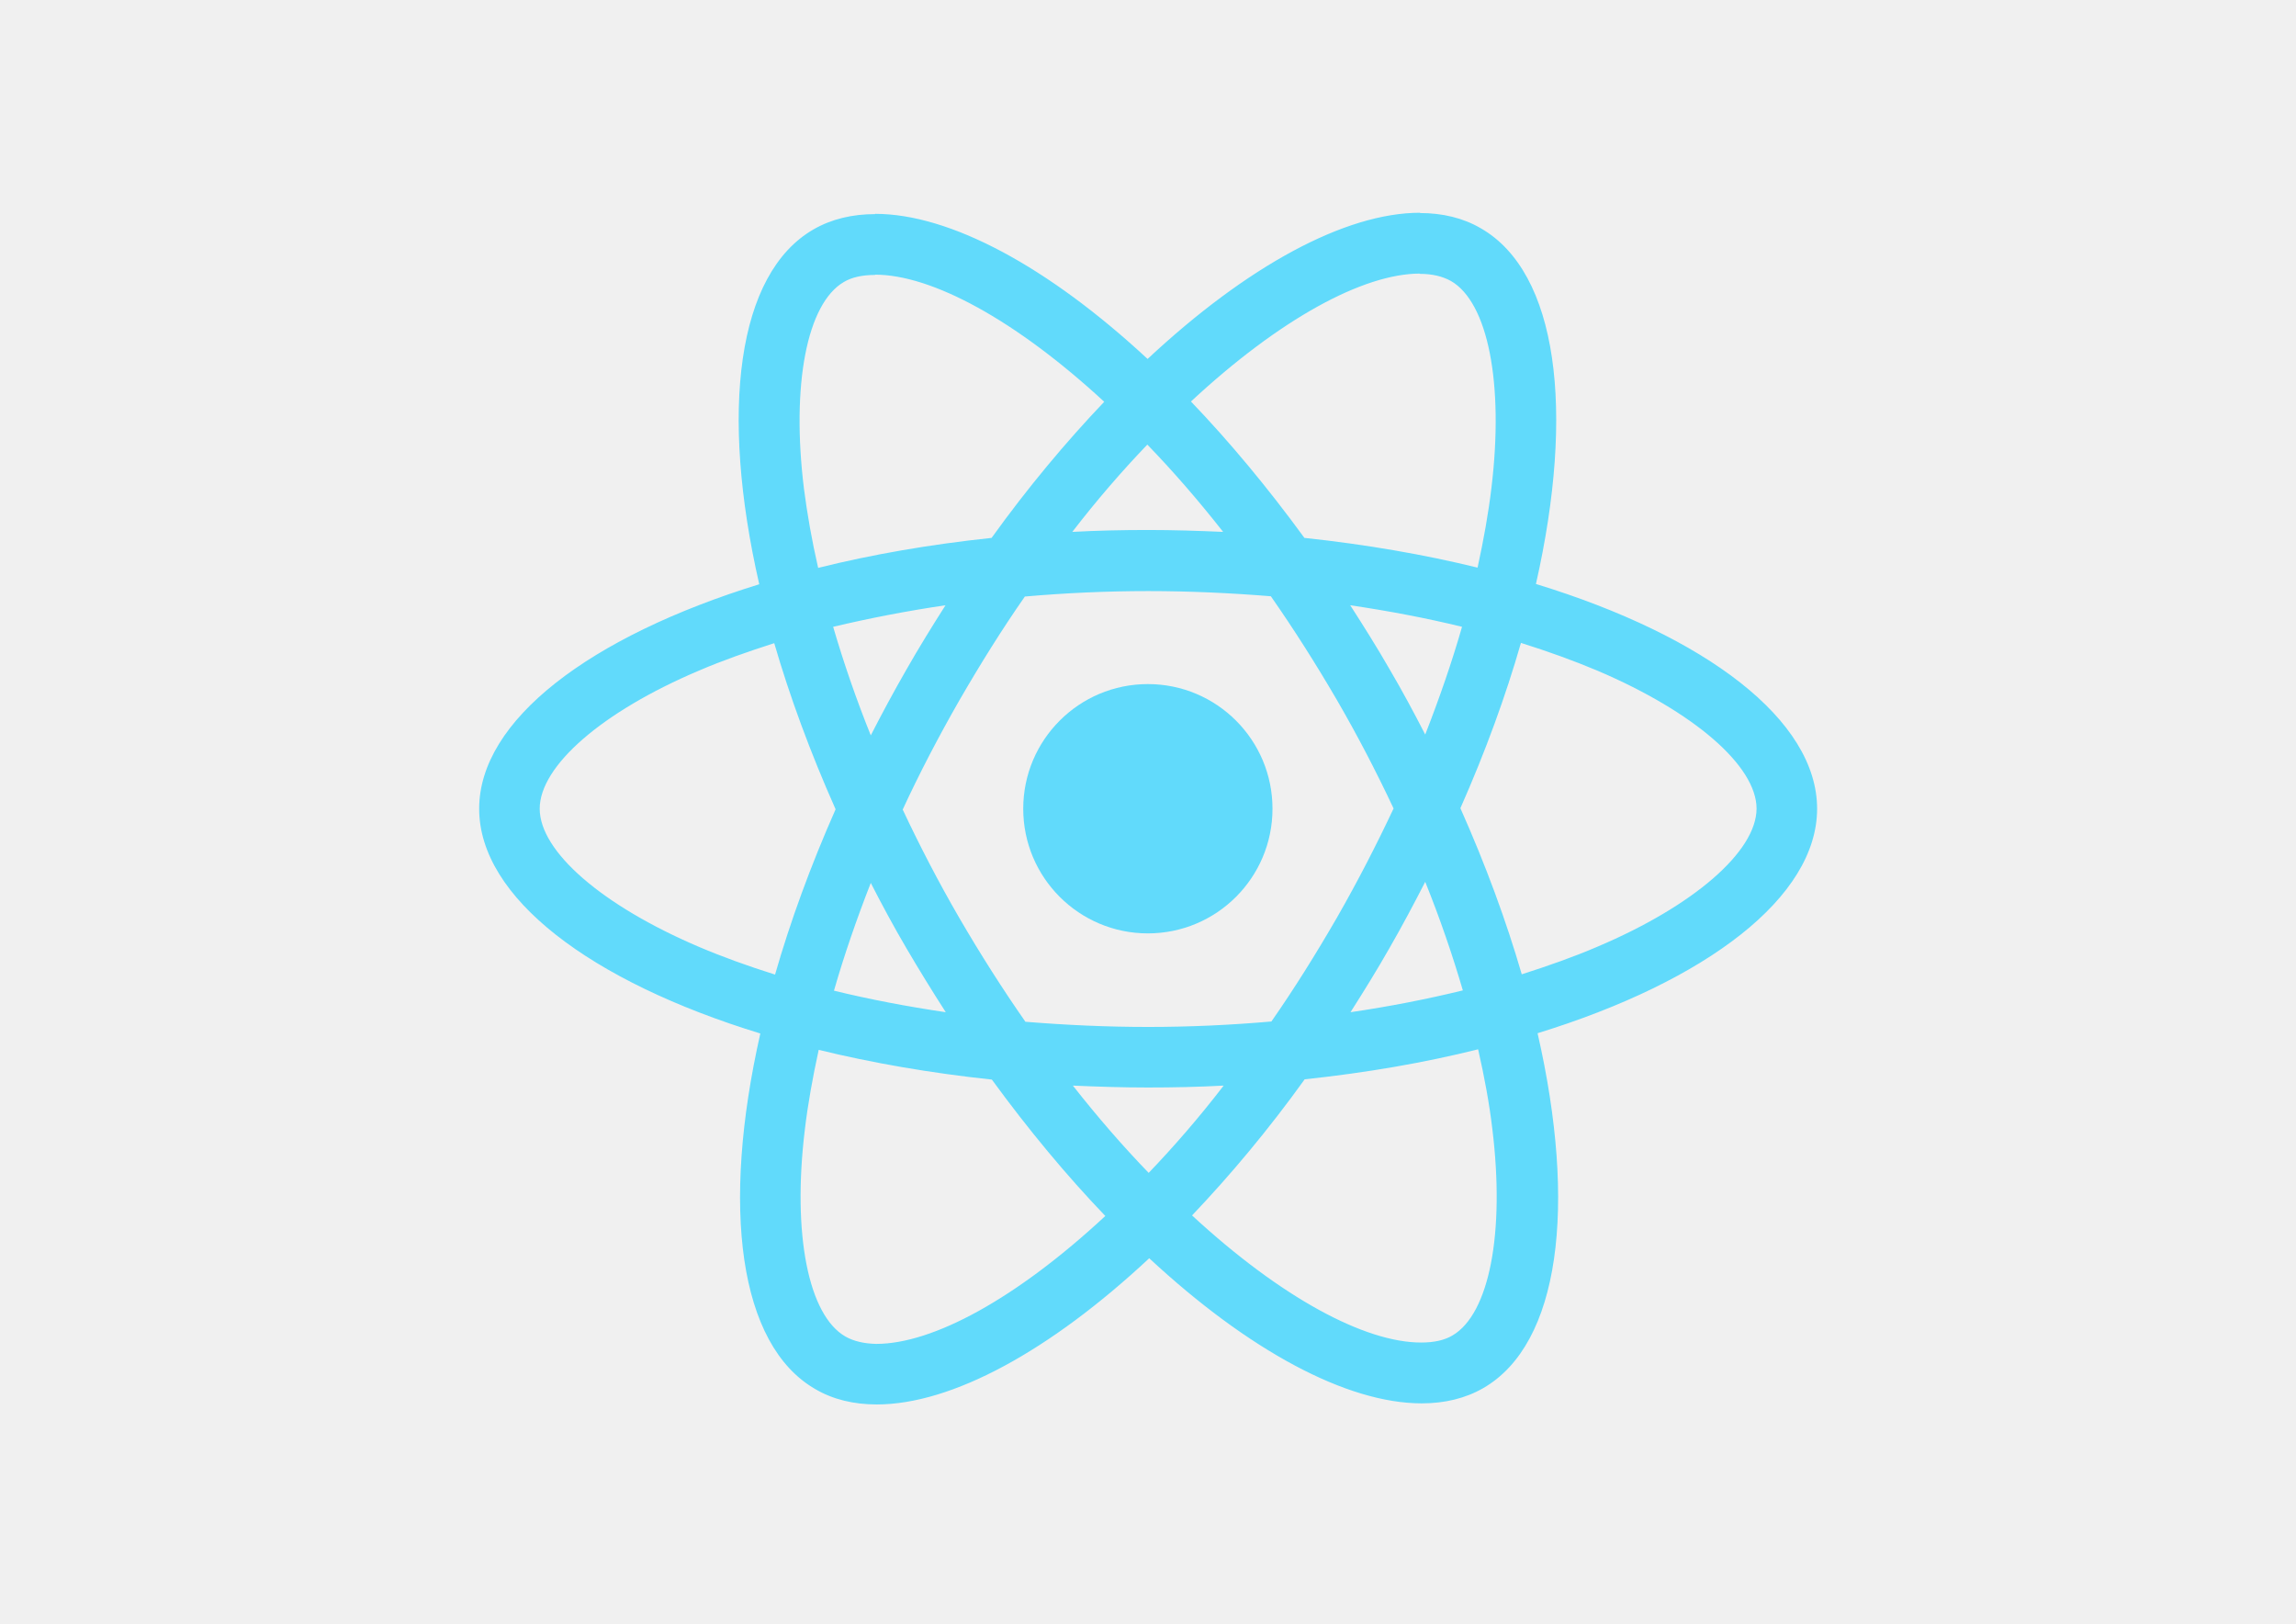
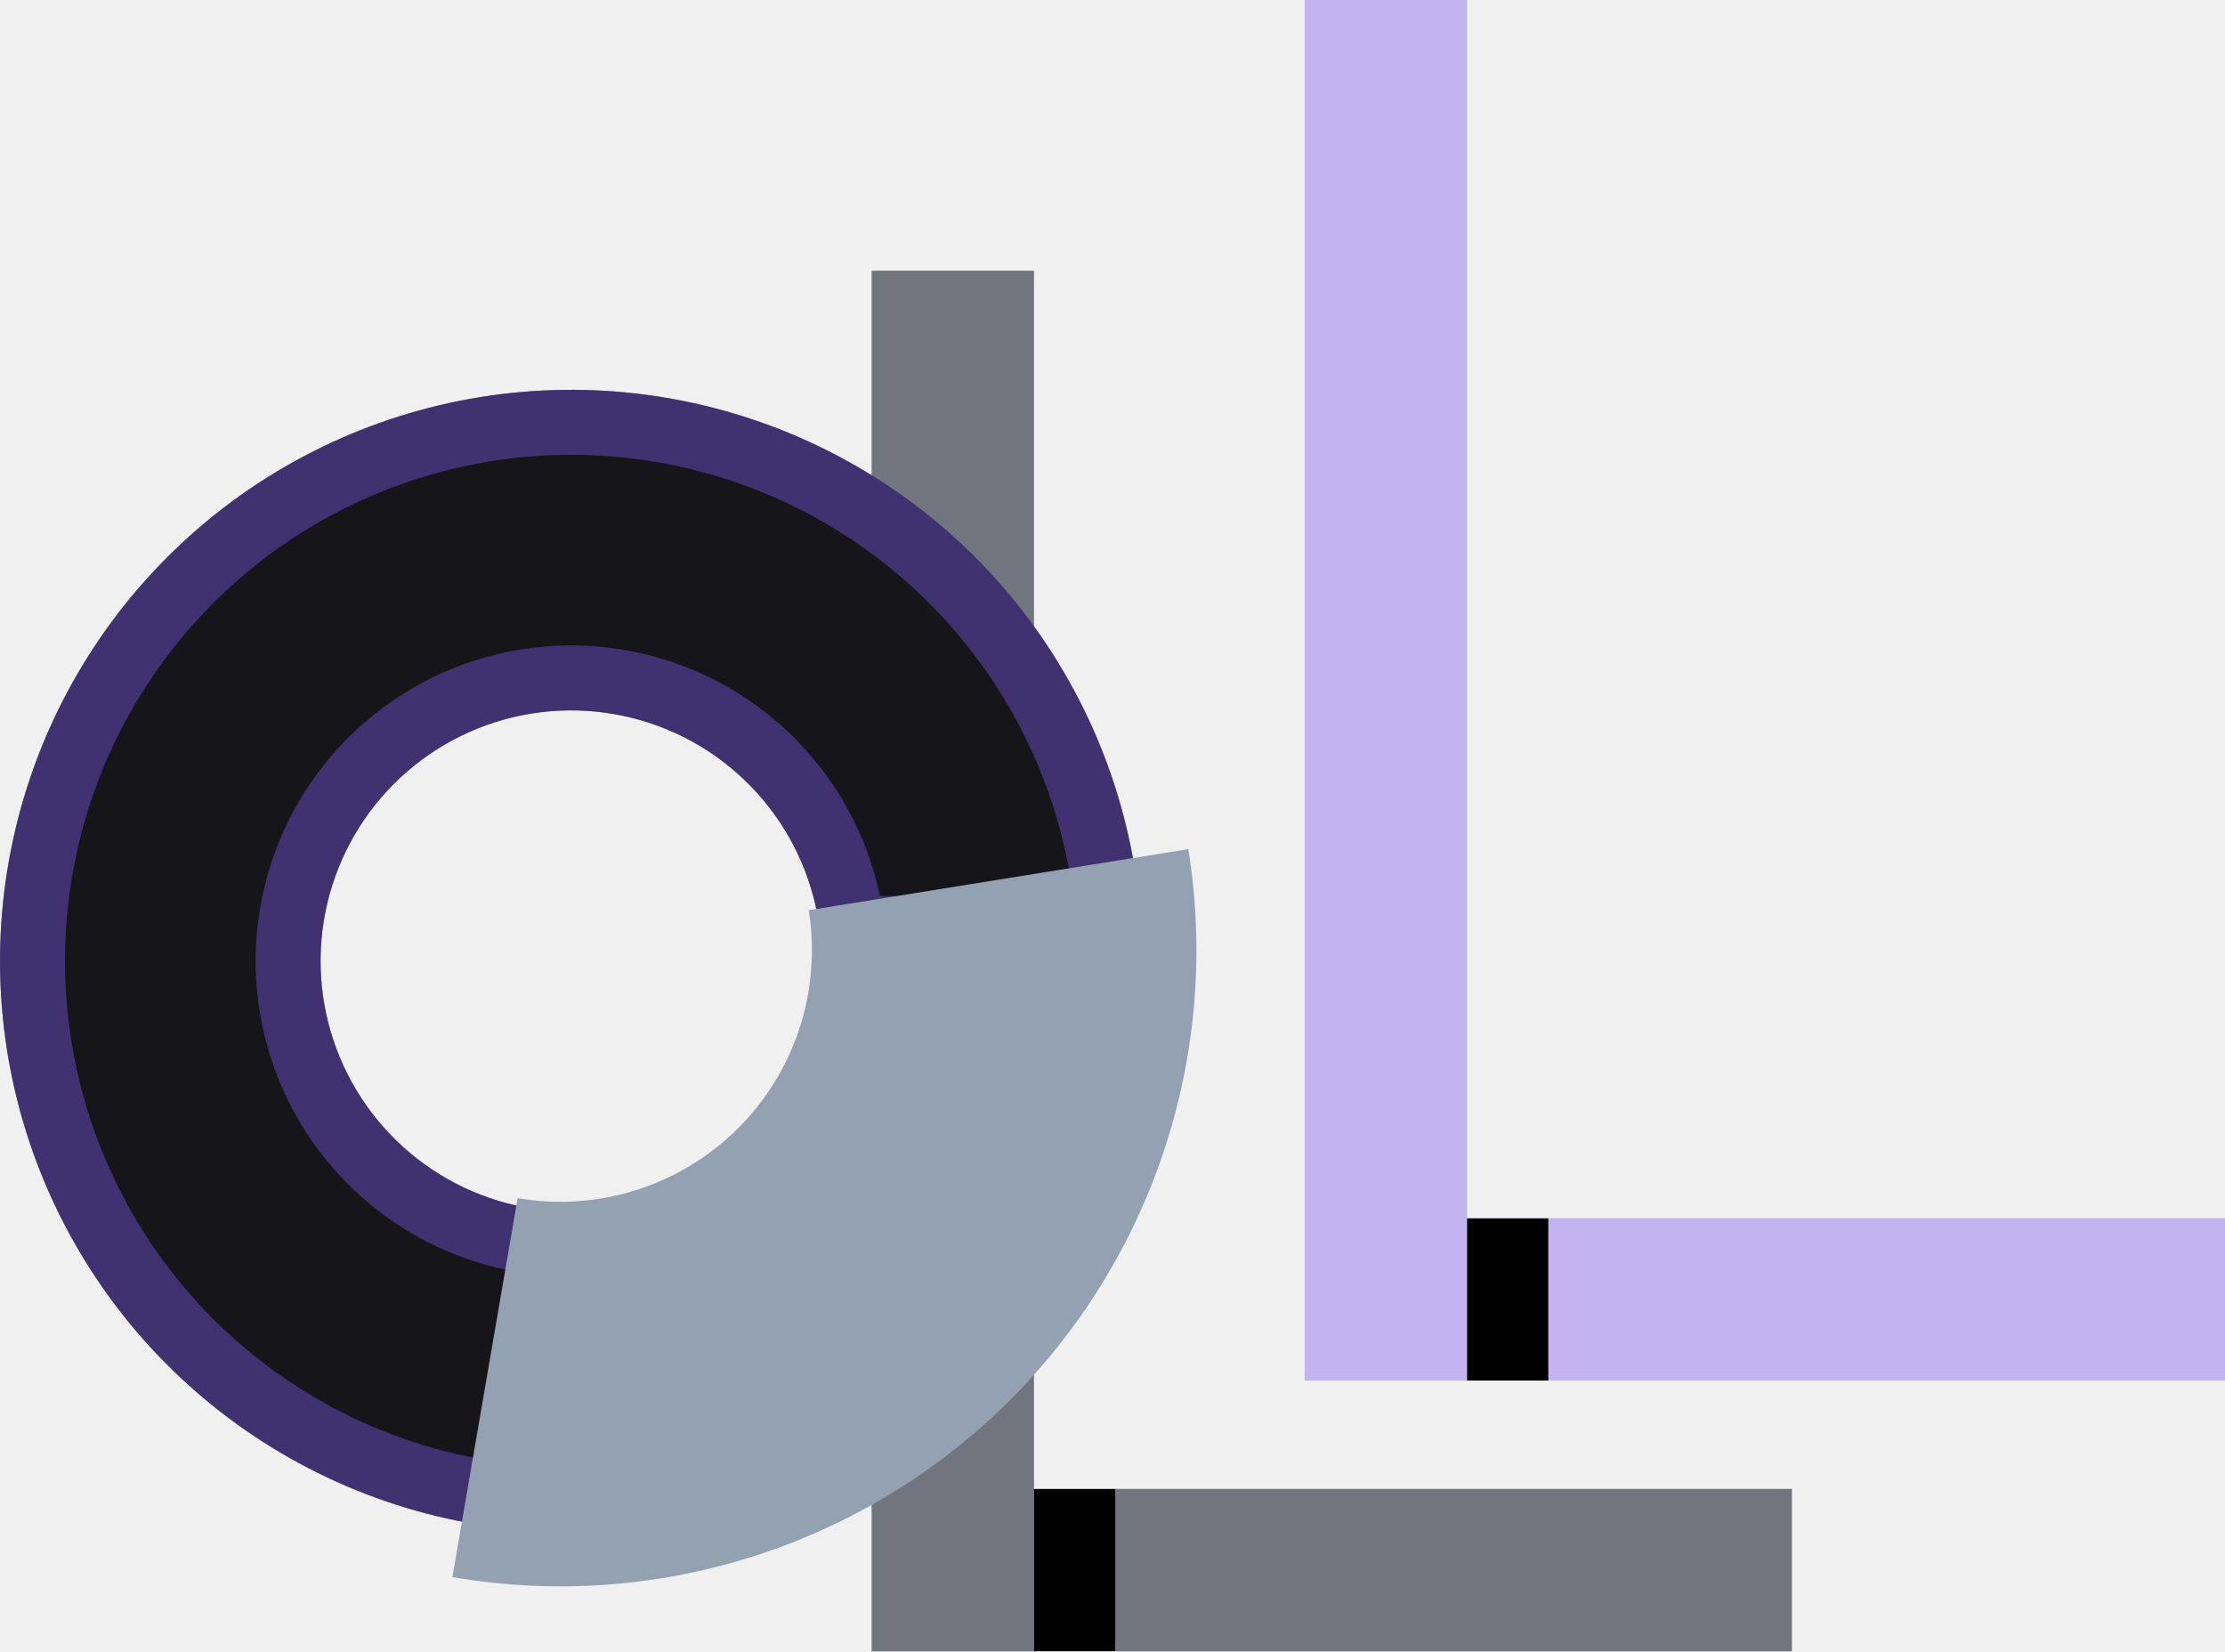
- <svg xmlns="http://www.w3.org/2000/svg" viewBox="0 0 841.9 595.3">
-   <g fill="#61DAFB">
-     <path d="M666.3 296.5c0-32.5-40.7-63.3-103.1-82.4 14.4-63.6 8-114.2-20.2-130.4-6.5-3.8-14.1-5.6-22.4-5.6v22.3c4.6 0 8.3.9 11.4 2.6 13.6 7.8 19.5 37.5 14.9 75.7-1.1 9.4-2.9 19.3-5.1 29.4-19.6-4.8-41-8.5-63.5-10.9-13.5-18.5-27.5-35.3-41.6-50 32.6-30.3 63.2-46.9 84-46.9V78c-27.5 0-63.5 19.6-99.9 53.6-36.4-33.8-72.4-53.2-99.9-53.2v22.3c20.7 0 51.4 16.5 84 46.6-14 14.7-28 31.4-41.3 49.9-22.6 2.4-44 6.1-63.6 11-2.3-10-4-19.7-5.2-29-4.7-38.2 1.1-67.9 14.6-75.8 3-1.8 6.9-2.6 11.5-2.6V78.5c-8.4 0-16 1.8-22.6 5.6-28.1 16.2-34.4 66.7-19.9 130.1-62.2 19.2-102.7 49.9-102.7 82.3 0 32.5 40.7 63.3 103.1 82.4-14.4 63.6-8 114.2 20.2 130.4 6.5 3.8 14.1 5.6 22.5 5.6 27.5 0 63.5-19.6 99.9-53.6 36.4 33.8 72.4 53.2 99.9 53.2 8.4 0 16-1.8 22.6-5.6 28.1-16.2 34.4-66.7 19.9-130.1 62-19.1 102.5-49.9 102.5-82.3zm-130.2-66.7c-3.7 12.9-8.3 26.2-13.5 39.5-4.1-8-8.4-16-13.1-24-4.6-8-9.5-15.8-14.4-23.4 14.2 2.1 27.9 4.7 41 7.9zm-45.8 106.5c-7.8 13.5-15.8 26.3-24.1 38.2-14.9 1.3-30 2-45.2 2-15.1 0-30.2-.7-45-1.9-8.3-11.9-16.4-24.6-24.2-38-7.6-13.1-14.5-26.4-20.8-39.8 6.2-13.4 13.2-26.8 20.7-39.9 7.8-13.5 15.8-26.3 24.1-38.2 14.9-1.3 30-2 45.2-2 15.1 0 30.2.7 45 1.9 8.3 11.9 16.4 24.6 24.2 38 7.6 13.1 14.5 26.4 20.8 39.8-6.3 13.4-13.2 26.8-20.7 39.9zm32.3-13c5.4 13.4 10 26.8 13.8 39.8-13.1 3.2-26.9 5.9-41.2 8 4.9-7.7 9.8-15.6 14.4-23.7 4.6-8 8.9-16.1 13-24.1zM421.2 430c-9.3-9.6-18.6-20.3-27.8-32 9 .4 18.2.7 27.5.7 9.4 0 18.7-.2 27.8-.7-9 11.7-18.3 22.4-27.5 32zm-74.4-58.9c-14.2-2.1-27.9-4.7-41-7.9 3.7-12.9 8.3-26.2 13.5-39.5 4.1 8 8.4 16 13.1 24 4.7 8 9.5 15.8 14.4 23.4zM420.7 163c9.3 9.6 18.6 20.3 27.8 32-9-.4-18.2-.7-27.5-.7-9.4 0-18.7.2-27.8.7 9-11.7 18.3-22.4 27.5-32zm-74 58.9c-4.9 7.7-9.8 15.6-14.4 23.7-4.6 8-8.9 16-13 24-5.4-13.4-10-26.8-13.8-39.8 13.1-3.1 26.9-5.8 41.2-7.9zm-90.5 125.2c-35.4-15.1-58.3-34.9-58.3-50.6 0-15.7 22.9-35.6 58.3-50.6 8.6-3.7 18-7 27.7-10.1 5.7 19.6 13.2 40 22.5 60.9-9.2 20.8-16.6 41.1-22.2 60.6-9.9-3.1-19.3-6.5-28-10.2zM310 490c-13.6-7.8-19.5-37.5-14.9-75.7 1.1-9.4 2.9-19.3 5.1-29.4 19.6 4.8 41 8.5 63.5 10.9 13.5 18.5 27.5 35.3 41.6 50-32.6 30.3-63.2 46.9-84 46.9-4.5-.1-8.3-1-11.3-2.7zm237.2-76.2c4.7 38.2-1.1 67.9-14.6 75.8-3 1.8-6.9 2.6-11.5 2.6-20.7 0-51.4-16.5-84-46.6 14-14.7 28-31.4 41.3-49.9 22.6-2.4 44-6.1 63.6-11 2.3 10.1 4.1 19.8 5.2 29.1zm38.5-66.7c-8.6 3.7-18 7-27.7 10.1-5.7-19.6-13.2-40-22.5-60.9 9.2-20.8 16.6-41.1 22.2-60.6 9.9 3.1 19.3 6.5 28.1 10.2 35.4 15.1 58.3 34.9 58.3 50.6-.1 15.7-23 35.6-58.4 50.6zM320.8 78.4z" />
-     <circle cx="420.9" cy="296.5" r="45.7" />
-     <path d="M520.5 78.1z" />
-   </g>
+ <svg xmlns="http://www.w3.org/2000/svg" width="411" height="305" viewBox="0 0 411 305" fill="none">
+   <rect x="161" y="50" width="30" height="255" fill="#72757E" />
+   <path d="M211.004 177.5C211.004 156.634 204.816 136.237 193.224 118.887C181.631 101.538 165.154 88.016 145.877 80.031C126.599 72.046 105.387 69.956 84.921 74.027C64.457 78.098 45.658 88.146 30.904 102.9C16.149 117.655 6.101 136.453 2.031 156.918C-2.04 177.383 0.049 198.596 8.034 217.873C16.019 237.151 29.541 253.628 46.891 265.22C64.24 276.813 84.638 283 105.504 283V249V223.788C96.349 223.788 87.399 221.073 79.787 215.987C72.175 210.901 66.243 203.672 62.739 195.214C59.236 186.756 58.319 177.449 60.105 168.47C61.891 159.491 66.3 151.243 72.773 144.769C79.246 138.296 87.494 133.888 96.473 132.101C105.452 130.315 114.759 131.232 123.217 134.736C131.675 138.239 138.904 144.172 143.991 151.784C149.077 159.396 151.791 168.345 151.791 177.5H185.5H211.004Z" fill="#16161A" />
+   <path d="M188.235 122.221C198.054 136.916 203.761 153.93 204.823 171.5H185.5H157.446C156.497 163.282 153.607 155.376 148.979 148.45C143.234 139.852 135.068 133.15 125.513 129.192C115.959 125.235 105.446 124.199 95.303 126.217C85.16 128.234 75.843 133.214 68.53 140.527C61.218 147.839 56.238 157.156 54.22 167.299C52.203 177.442 53.238 187.955 57.196 197.51C61.153 207.064 67.855 215.23 76.454 220.976C83.38 225.604 91.286 228.493 99.504 229.443V249V276.819C81.933 275.758 64.919 270.05 50.224 260.231C33.862 249.298 21.108 233.758 13.578 215.577C6.047 197.396 4.076 177.39 7.915 158.089C11.755 138.787 21.231 121.058 35.146 107.143C49.062 93.228 66.791 83.751 86.092 79.912C105.393 76.073 125.399 78.043 143.581 85.574C161.762 93.105 177.302 105.858 188.235 122.221Z" stroke="#7F5AF2" stroke-opacity="0.4" stroke-width="12" stroke-linecap="round" stroke-linejoin="round" />
+   <mask id="path-4-inside-1_0_1" fill="white">
+     <path d="M191 275H331V305H191V275Z" />
+   </mask>
+   <path d="M191 275H331V305H191V275Z" fill="#72757E" />
+   <path d="M206 305V275H176V305H206Z" fill="#010101" mask="url(#path-4-inside-1_0_1)" />
+   <path d="M219.508 156.835C222.479 175.298 221 194.203 215.194 211.979C209.388 229.755 199.424 245.889 186.128 259.039C172.833 272.19 156.591 281.977 138.752 287.587C120.914 293.198 101.993 294.469 83.564 291.296L95.615 221.302C102.904 222.557 110.388 222.054 117.444 219.834C124.499 217.615 130.924 213.744 136.182 208.543C141.441 203.341 145.383 196.96 147.679 189.929C149.975 182.898 150.56 175.42 149.385 168.117L219.508 156.835Z" fill="#94A1B2" />
+   <rect x="241" width="30" height="255" fill="#7F5AF2" fill-opacity="0.4" />
+   <mask id="path-8-inside-2_0_1" fill="white">
+     <path d="M271 225H411V255H271V225Z" />
+   </mask>
+   <path d="M271 225H411V255H271V225Z" fill="#7F5AF2" fill-opacity="0.4" />
+   <path d="M286 255V225H256V255H286Z" fill="#010101" mask="url(#path-8-inside-2_0_1)" />
</svg>
